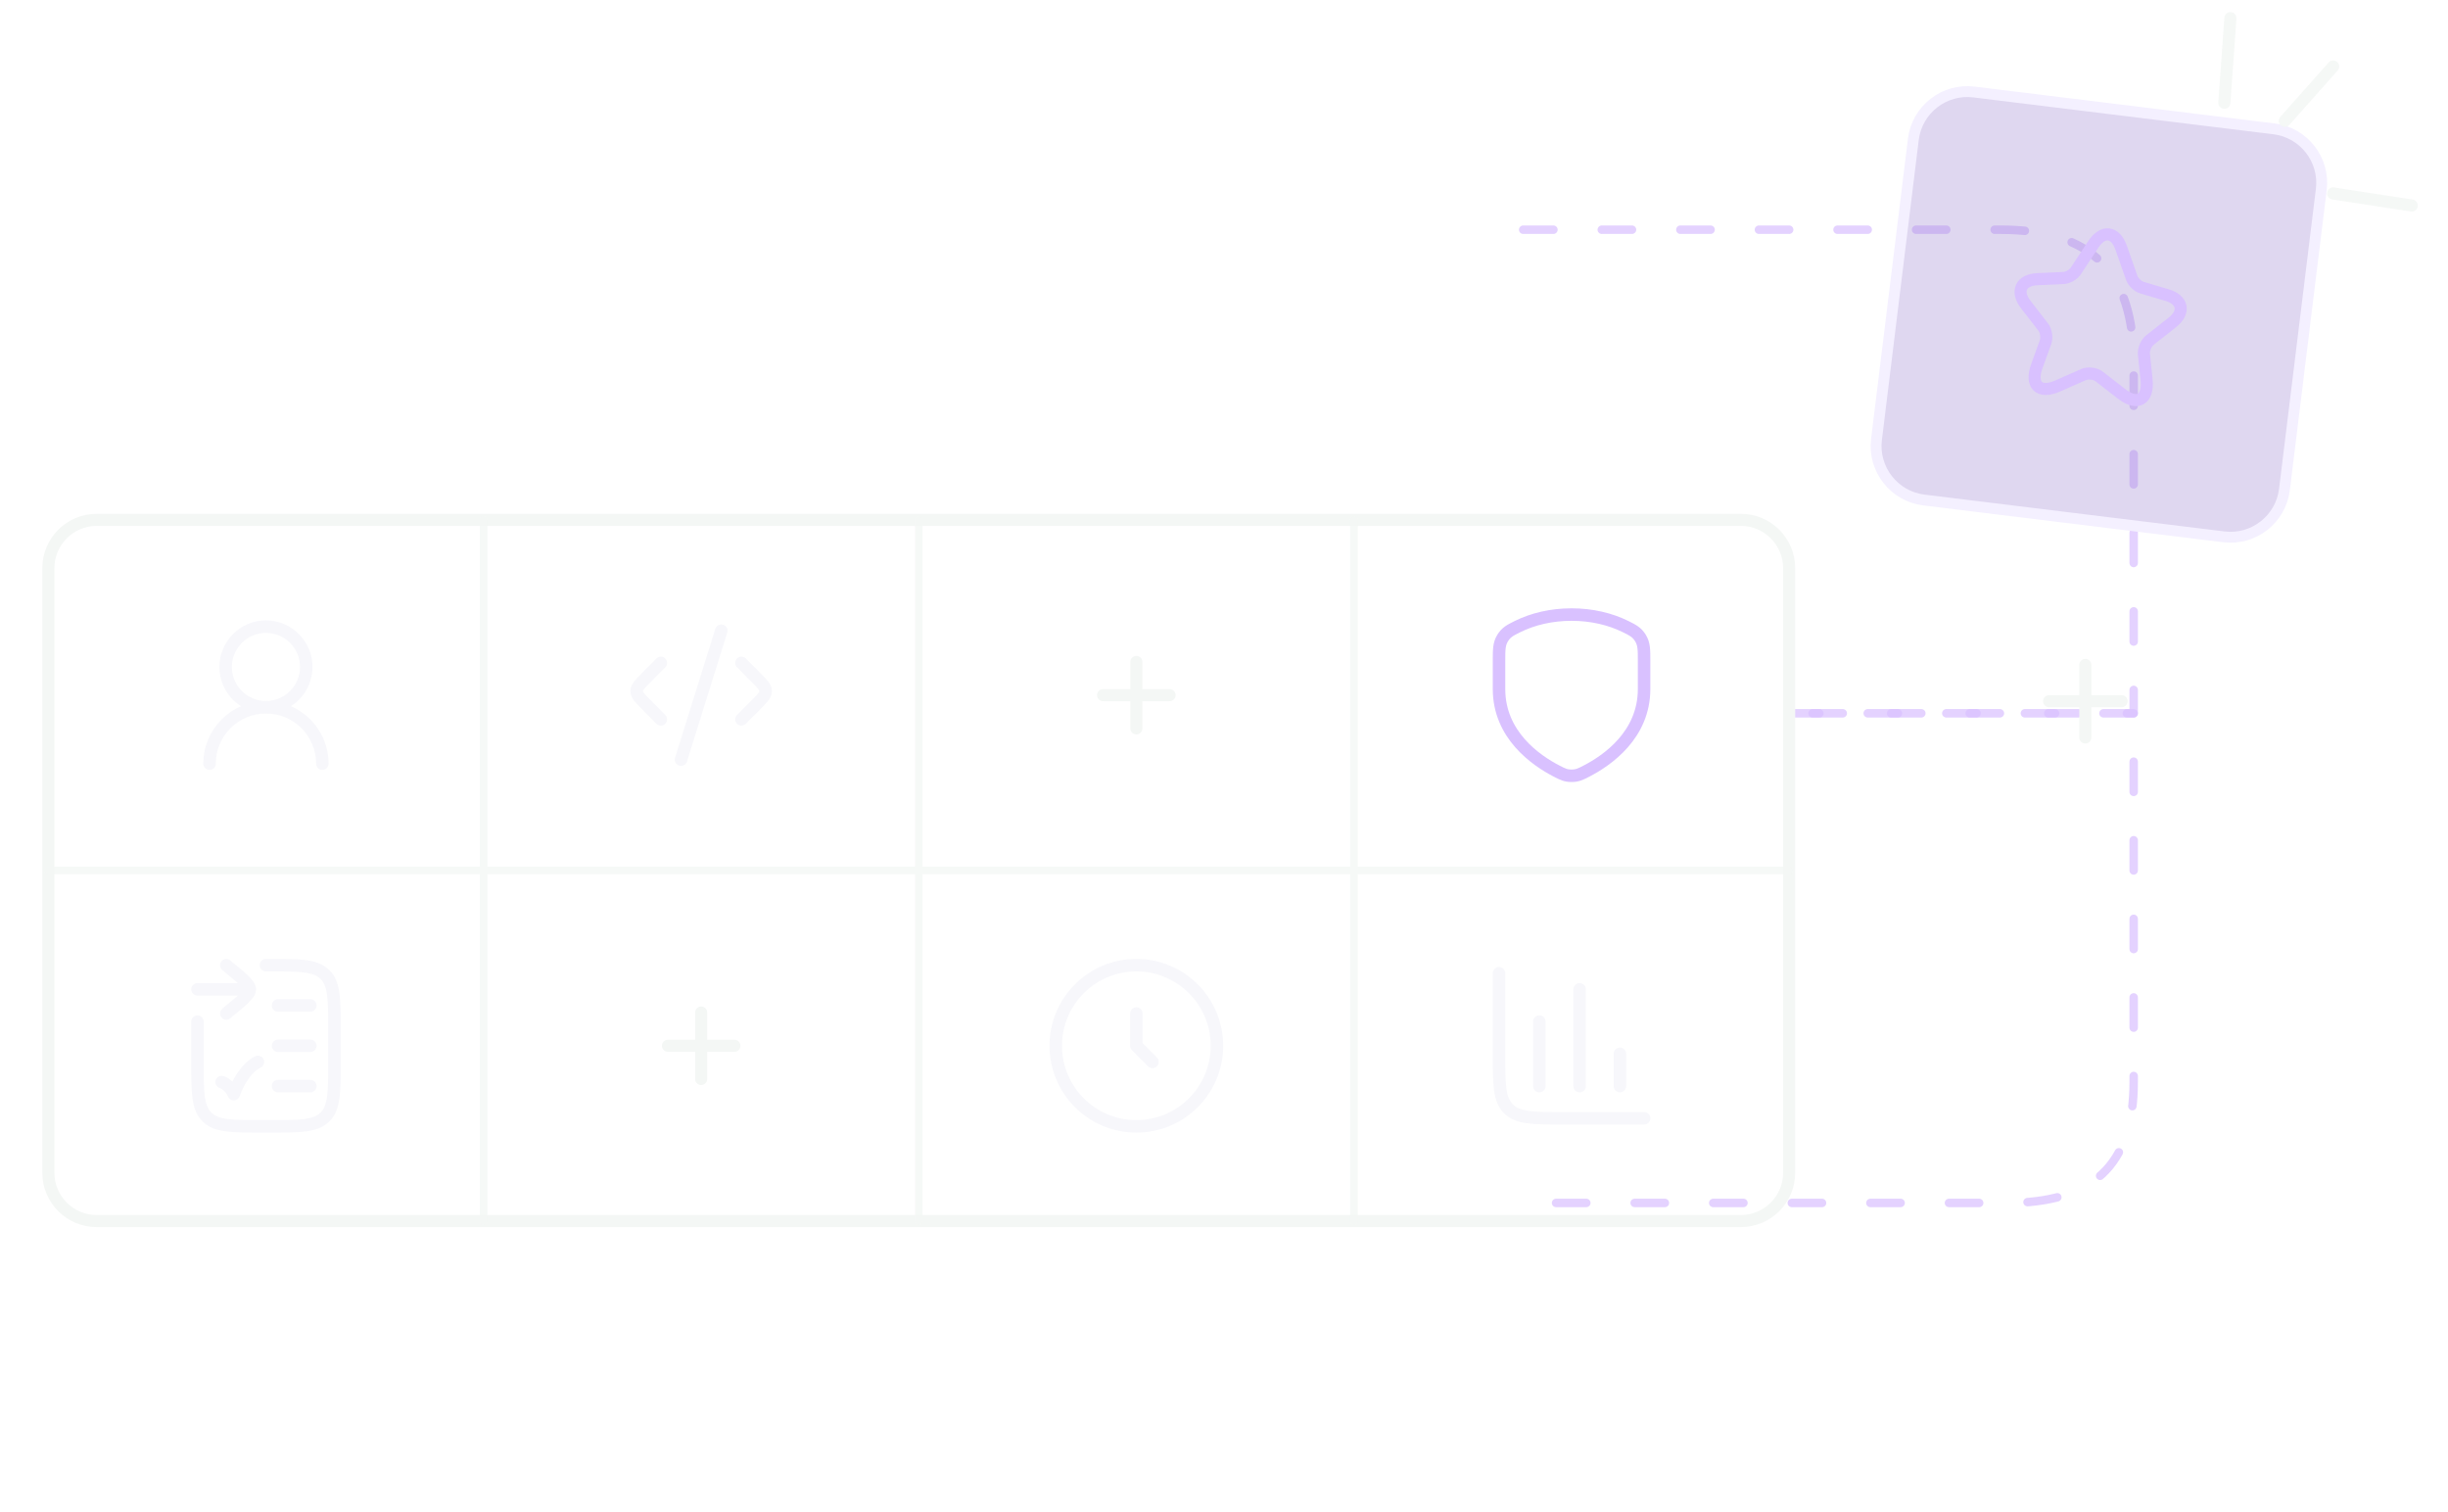
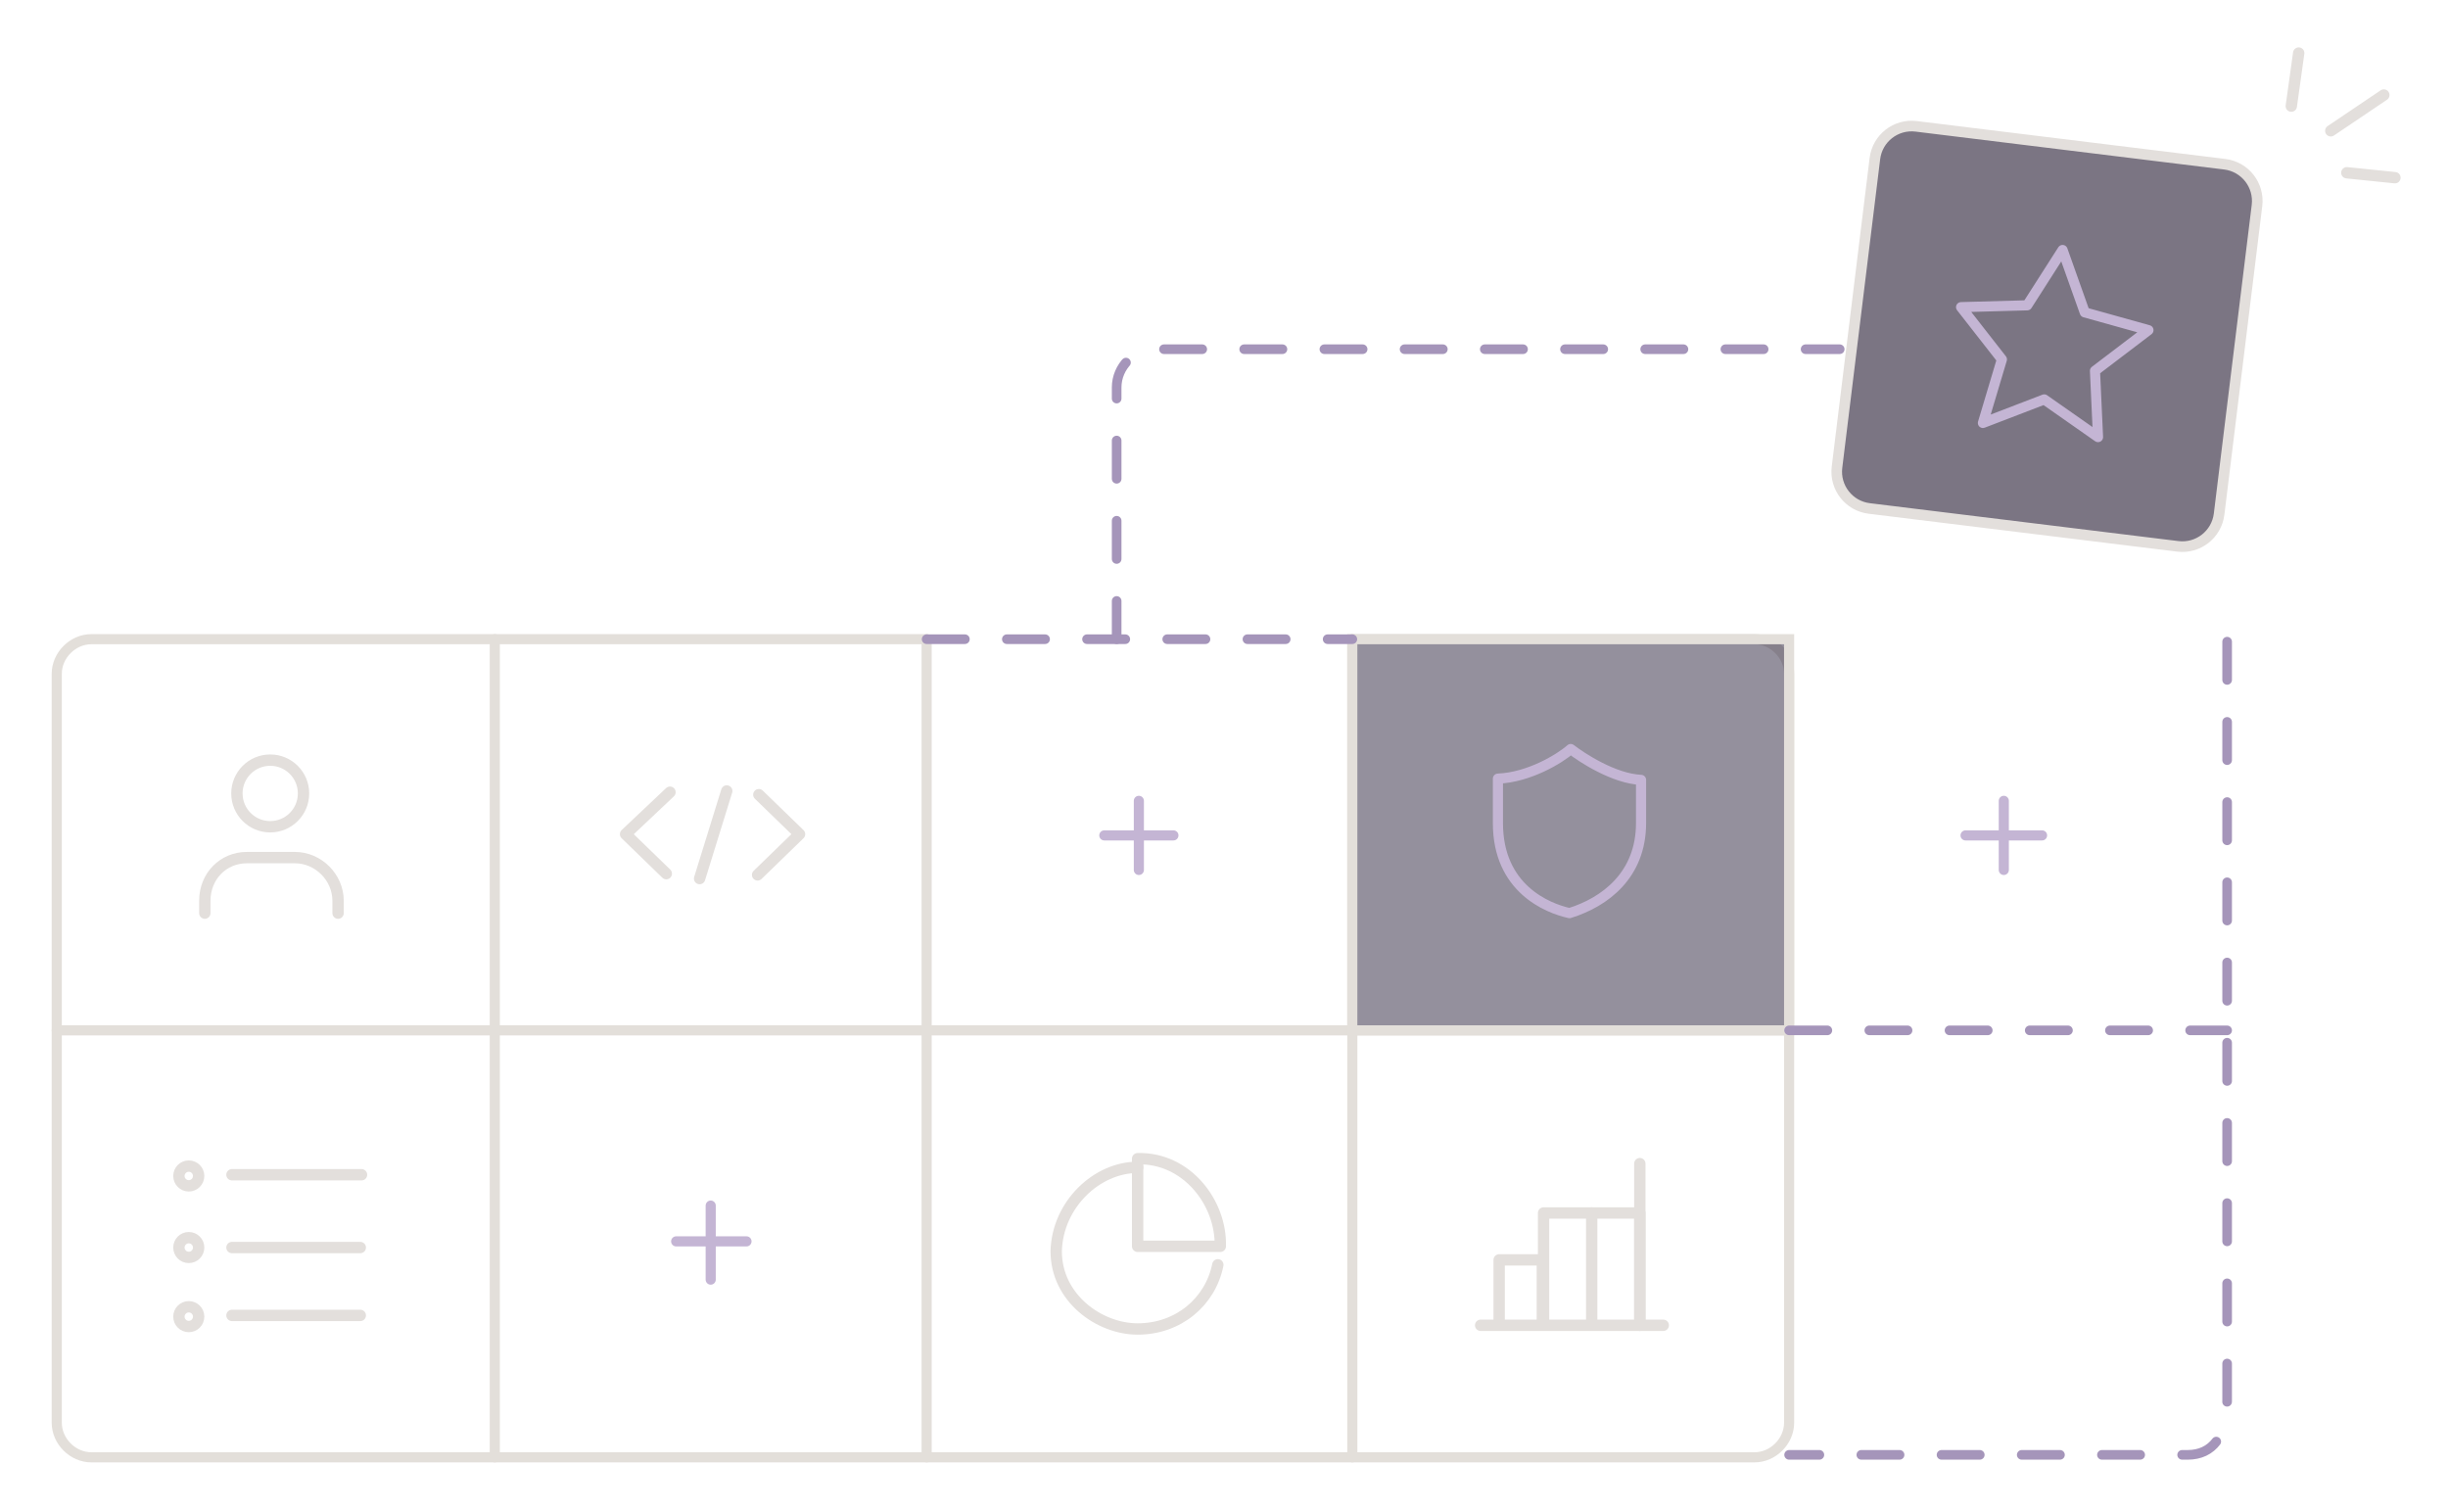
- <svg xmlns="http://www.w3.org/2000/svg" viewBox="38 0 405 250" fill="none" role="img" aria-labelledby="title">
-   <defs>
-     <filter id="soft-glow" x="-40%" y="-40%" width="180%" height="180%">
-       <feGaussianBlur stdDeviation="7" result="blur" />
-       <feMerge>
-         <feMergeNode in="blur" />
-         <feMergeNode in="SourceGraphic" />
-       </feMerge>
-     </filter>
-     <radialGradient id="workflow-glow" cx="70%" cy="28%" r="55%">
-       <stop stop-color="#b99cff" stop-opacity=".18" />
-       <stop offset="1" stop-color="#b99cff" stop-opacity="0" />
-     </radialGradient>
-   </defs>
+ <svg xmlns="http://www.w3.org/2000/svg" viewBox="0 0 198.4 122.5" fill="none" role="img" aria-labelledby="title">
  <style>
-     svg{overflow:visible}
-     .line{fill:none;stroke:#f4f7f5;stroke-width:2;stroke-linecap:round;stroke-linejoin:round}
-     .thin{fill:none;stroke:#f4f7f5;stroke-width:1.25;stroke-linecap:round;stroke-linejoin:round;opacity:.78}
-     .dash{fill:none;stroke:#f4f7f5;stroke-width:1.4;stroke-linecap:round;stroke-linejoin:round;stroke-dasharray:5 8;opacity:.72}
-     .tile{fill:rgba(255,255,255,.035);stroke:#f4f7f5;stroke-width:1.8}
-     .faint{opacity:.48}
-     .accent{fill:none;stroke:#b9ff21;stroke-width:2;stroke-linecap:round;stroke-linejoin:round}
-     .cyan{stroke:#22d8c3}
-     .purple{stroke:#d9c1ff}
-     .gold{stroke:#f6dd28}
-     .node{fill:#070b08;stroke:#b9ff21;stroke-width:2.2;filter:url(#soft-glow)}
+     .dash{stroke:#a595ba;stroke-width:.78;stroke-linecap:round;stroke-linejoin:round;stroke-dasharray:3.1 3.4}
+     .grid{stroke:#e3dfda;stroke-width:.82;stroke-linecap:round;stroke-linejoin:round}
+     .icon{stroke:#e3dfdc;stroke-width:.92;stroke-linecap:round;stroke-linejoin:round}
+     .soft{stroke:#c4b5d4;stroke-width:.82;stroke-linecap:round;stroke-linejoin:round}
+     .panel{fill:#2b233c;fill-opacity:.5;stroke:#e3dfda;stroke-width:.82}
+     .star-box{fill:#2a2137;fill-opacity:.62;stroke:#e3dfdc;stroke-width:.86}
  </style>
-   <g transform="translate(-36 0)">
-     <path d="M326 38H405c15 0 22 7 22 22v58H370" class="dash purple" opacity=".66" />
-     <path d="M370 118h57v61c0 14-7 20-21 20h-82" class="dash purple" opacity=".66" />
-     <g>
-       <rect x="82" y="86" width="288" height="116" rx="8" class="line" />
-       <path d="M154 86v116M226 86v116M298 86v116M82 144h288" class="thin" />
-       <g transform="translate(102 99) scale(1.333333)" color="#f7f7fb">
-         <path d="M17 8.5C17 5.739 14.761 3.5 12 3.5C9.239 3.5 7 5.739 7 8.5C7 11.261 9.239 13.5 12 13.5C14.761 13.5 17 11.261 17 8.5Z" stroke="currentColor" stroke-linecap="round" stroke-linejoin="round" stroke-width="1.55" />
-         <path d="M19 20.5C19 16.634 15.866 13.5 12 13.5C8.134 13.5 5 16.634 5 20.5" stroke="currentColor" stroke-linecap="round" stroke-linejoin="round" stroke-width="1.55" />
-       </g>
-       <g transform="translate(174 99) scale(1.333333)" color="#f7f7fb">
-         <path d="M17 8L18.84 9.85C19.613 10.628 20 11.017 20 11.5C20 11.983 19.613 12.372 18.84 13.15L17 15" stroke="currentColor" stroke-linecap="round" stroke-linejoin="round" stroke-width="1.55" />
-         <path d="M7 8L5.16 9.85C4.387 10.628 4 11.017 4 11.5C4 11.983 4.387 12.372 5.16 13.15L7 15" stroke="currentColor" stroke-linecap="round" stroke-linejoin="round" stroke-width="1.55" />
-         <path d="M14.5 4L9.5 20" stroke="currentColor" stroke-linecap="round" stroke-linejoin="round" stroke-width="1.55" />
-       </g>
-       <path d="M256.5 115H267.5M262 109.5V120.5" class="line" stroke="#f7faf7" />
-       <g transform="translate(318 99) scale(1.333333)" color="#d9c1ff">
-         <path d="M18.709 3.495C16.817 2.554 14.501 2 12 2C9.499 2 7.184 2.554 5.291 3.495C4.363 3.957 3.899 4.188 3.45 4.914C3 5.64 3 6.342 3 7.748V11.237C3 16.921 7.542 20.08 10.173 21.434C10.907 21.811 11.274 22 12 22C12.726 22 13.093 21.811 13.827 21.434C16.458 20.08 21 16.921 21 11.237L21 7.748C21 6.342 21 5.64 20.55 4.914C20.101 4.188 19.637 3.957 18.709 3.495Z" stroke="currentColor" stroke-linecap="round" stroke-linejoin="round" stroke-width="1.55" />
-       </g>
-       <g transform="translate(102 157) scale(1.333333)" color="#f7f7fb">
-         <path d="M3.5 9V14C3.5 17.771 3.5 19.657 4.672 20.828C5.843 22 7.729 22 11.5 22H12.5C16.271 22 18.157 22 19.328 20.828C20.5 19.657 20.5 17.771 20.5 14V10C20.5 6.229 20.5 4.343 19.328 3.172C18.157 2 16.271 2 12.5 2H12" stroke="currentColor" stroke-linecap="round" stroke-linejoin="round" stroke-width="1.55" />
-         <path d="M13.5 17H17.5" stroke="currentColor" stroke-linecap="round" stroke-linejoin="round" stroke-width="1.55" />
-         <path d="M13.5 7H17.5" stroke="currentColor" stroke-linecap="round" stroke-linejoin="round" stroke-width="1.55" />
-         <path d="M13.5 12H17.5" stroke="currentColor" stroke-linecap="round" stroke-linejoin="round" stroke-width="1.55" />
-         <path d="M6.5 16.5C6.5 16.5 7.468 16.767 8 18C8 18 9 15 11 14" stroke="currentColor" stroke-linecap="round" stroke-linejoin="round" stroke-width="1.55" />
-         <path d="M10 5H3.5M10 5C10 4.16 7.673 2.59 7.083 2M10 5C10 5.84 7.673 7.41 7.083 8" stroke="currentColor" stroke-linecap="round" stroke-linejoin="round" stroke-width="1.55" />
-       </g>
-       <path d="M184.5 173H195.5M190 167.5V178.5" class="line" stroke="#f7faf7" />
-       <g transform="translate(246 157) scale(1.333333)" color="#f7f7fb">
-         <circle cx="12" cy="12" r="10" stroke="currentColor" stroke-width="1.55" />
-         <path d="M12 8V12L14 14" stroke="currentColor" stroke-linecap="round" stroke-linejoin="round" stroke-width="1.55" />
-       </g>
-       <g transform="translate(318 157) scale(1.333333)" color="#f7f7fb">
-         <path d="M8 9V17" stroke="currentColor" stroke-linecap="round" stroke-linejoin="round" stroke-width="1.55" />
-         <path d="M13 5V17" stroke="currentColor" stroke-linecap="round" stroke-linejoin="round" stroke-width="1.55" />
-         <path d="M18 13V17" stroke="currentColor" stroke-linecap="round" stroke-linejoin="round" stroke-width="1.55" />
-         <path d="M3 3V13C3 16.771 3 18.657 4.172 19.828C5.343 21 7.229 21 11 21H21" stroke="currentColor" stroke-linecap="round" stroke-linejoin="round" stroke-width="1.55" />
-       </g>
-       <path d="M413 116H425M419 110V122" class="line" stroke="#f7faf7" />
-       <g transform="rotate(7 421 54)">
-         <rect x="387" y="18" width="68" height="68" rx="9" fill="rgba(141,111,201,.28)" stroke="#f4f0ff" stroke-width="1.8" />
-         <g transform="translate(405 36) scale(1.333333)" color="#d9c1ff">
-           <path d="M13.728 3.444L15.487 6.993C15.727 7.487 16.367 7.961 16.907 8.051L20.097 8.586C22.137 8.929 22.617 10.421 21.147 11.893L18.667 14.393C18.247 14.816 18.017 15.633 18.147 16.218L18.857 19.312C19.417 21.762 18.127 22.71 15.977 21.43L12.988 19.645C12.448 19.323 11.558 19.323 11.008 19.645L8.018 21.43C5.878 22.71 4.579 21.752 5.139 19.312L5.849 16.218C5.978 15.633 5.749 14.816 5.329 14.393L2.849 11.893C1.389 10.421 1.859 8.929 3.899 8.586L7.088 8.051C7.618 7.961 8.258 7.487 8.498 6.993L10.258 3.444C11.218 1.519 12.778 1.519 13.728 3.444Z" stroke="currentColor" stroke-linecap="round" stroke-linejoin="round" stroke-width="1.5" />
-         </g>
-       </g>
-       <path d="M452 20l8-9M460 32l13 2M442 17l1-14" class="line" opacity=".9" />
-     </g>
+   <path class="grid" d="M75.1 51.8H7.4c-1.5 0-2.8 1.3-2.8 2.8v60.7c0 1.5 1.3 2.8 2.8 2.8h134.8c1.5 0 2.8-1.3 2.8-2.8V54.6c0-1.5-1.3-2.8-2.8-2.8h-32.6" />
+   <path class="grid" d="M40.1 51.8v66.3M75.1 51.8v66.3M109.6 51.8v66.3M4.6 83.5H145" />
+   <rect class="panel" x="109.6" y="51.8" width="35.4" height="31.7" />
+   <path class="dash" d="M75.1 51.8h34.5" />
+   <path class="dash" d="M90.5 51.8V31.4c0-1.7 1.4-3.1 3.1-3.1h55.5" />
+   <path class="dash" d="M180.5 52v61.5c0 2.9-1.2 4.4-3.2 4.4H145" />
+   <path class="dash" d="M145 83.5h35.5" />
+   <path class="icon" d="M16.6 74v-1c0-2 1.5-3.5 3.4-3.5h3.9c1.9 0 3.5 1.6 3.5 3.5v1" />
+   <circle class="icon" cx="21.9" cy="64.3" r="2.7" />
+   <path class="icon" d="m54.3 64.2-3.6 3.4 3.3 3.2" />
+   <path class="icon" d="m61.5 64.4 3.3 3.2-3.4 3.3" />
+   <path class="icon" d="m56.7 71.2 2.2-7.1" />
+   <path class="soft" d="M89.5 67.7h5.6M92.3 64.9v5.6" />
+   <path class="soft" d="M159.3 67.7h6.2M162.4 64.9v5.6" />
+   <path class="soft" d="M54.8 100.6h5.7M57.6 97.7v6" />
+   <path class="soft" d="M133 63.2c-2.2-.1-4.8-1.8-5.7-2.5-.9.8-3.4 2.3-5.9 2.4v3.6c0 5.3 4 6.9 5.8 7.3 2.9-.9 5.8-3.1 5.8-7.3v-3.5Z" />
+   <path class="icon" d="M18.8 95.2h10.5M18.8 101.1h10.4M18.8 106.6h10.4" />
+   <circle class="icon" cx="15.3" cy="95.3" r=".8" />
+   <circle class="icon" cx="15.3" cy="101.1" r=".8" />
+   <circle class="icon" cx="15.3" cy="106.7" r=".8" />
+   <path class="icon" d="M92.2 93.9v7.1h6.7c.1-3.5-2.7-7.2-6.7-7.1Z" />
+   <path class="icon" d="M98.7 102.5c-.6 3-3.2 5.2-6.5 5.2-3.1 0-6.6-2.5-6.6-6.3.1-3.8 3.3-6.8 6.6-6.8" />
+   <path class="icon" d="M121.5 107.3v-5.2h3.5v5.2M129 107.3v-9h3.9v9M120 107.4h14.8" />
+   <path class="icon" d="M129 98.3h-3.9v9" />
+   <path class="icon" d="M132.9 94.3v13.1" />
+   <g transform="rotate(7 166.2 28.1)">
+     <rect class="star-box" x="150.2" y="11.7" width="31.2" height="31.2" rx="3" />
+     <path class="soft" d="m166.2 20.2 2.4 4.8 5.3.8-3.9 3.8.9 5.3-4.7-2.5-4.7 2.5.9-5.3-3.8-3.8 5.3-.8 2.3-4.8Z" />
  </g>
+   <path class="icon" d="m186.3 4.3-.6 4.3M193.2 7.7l-4.3 2.9M194.1 14.4l-3.9-.4" />
</svg>
